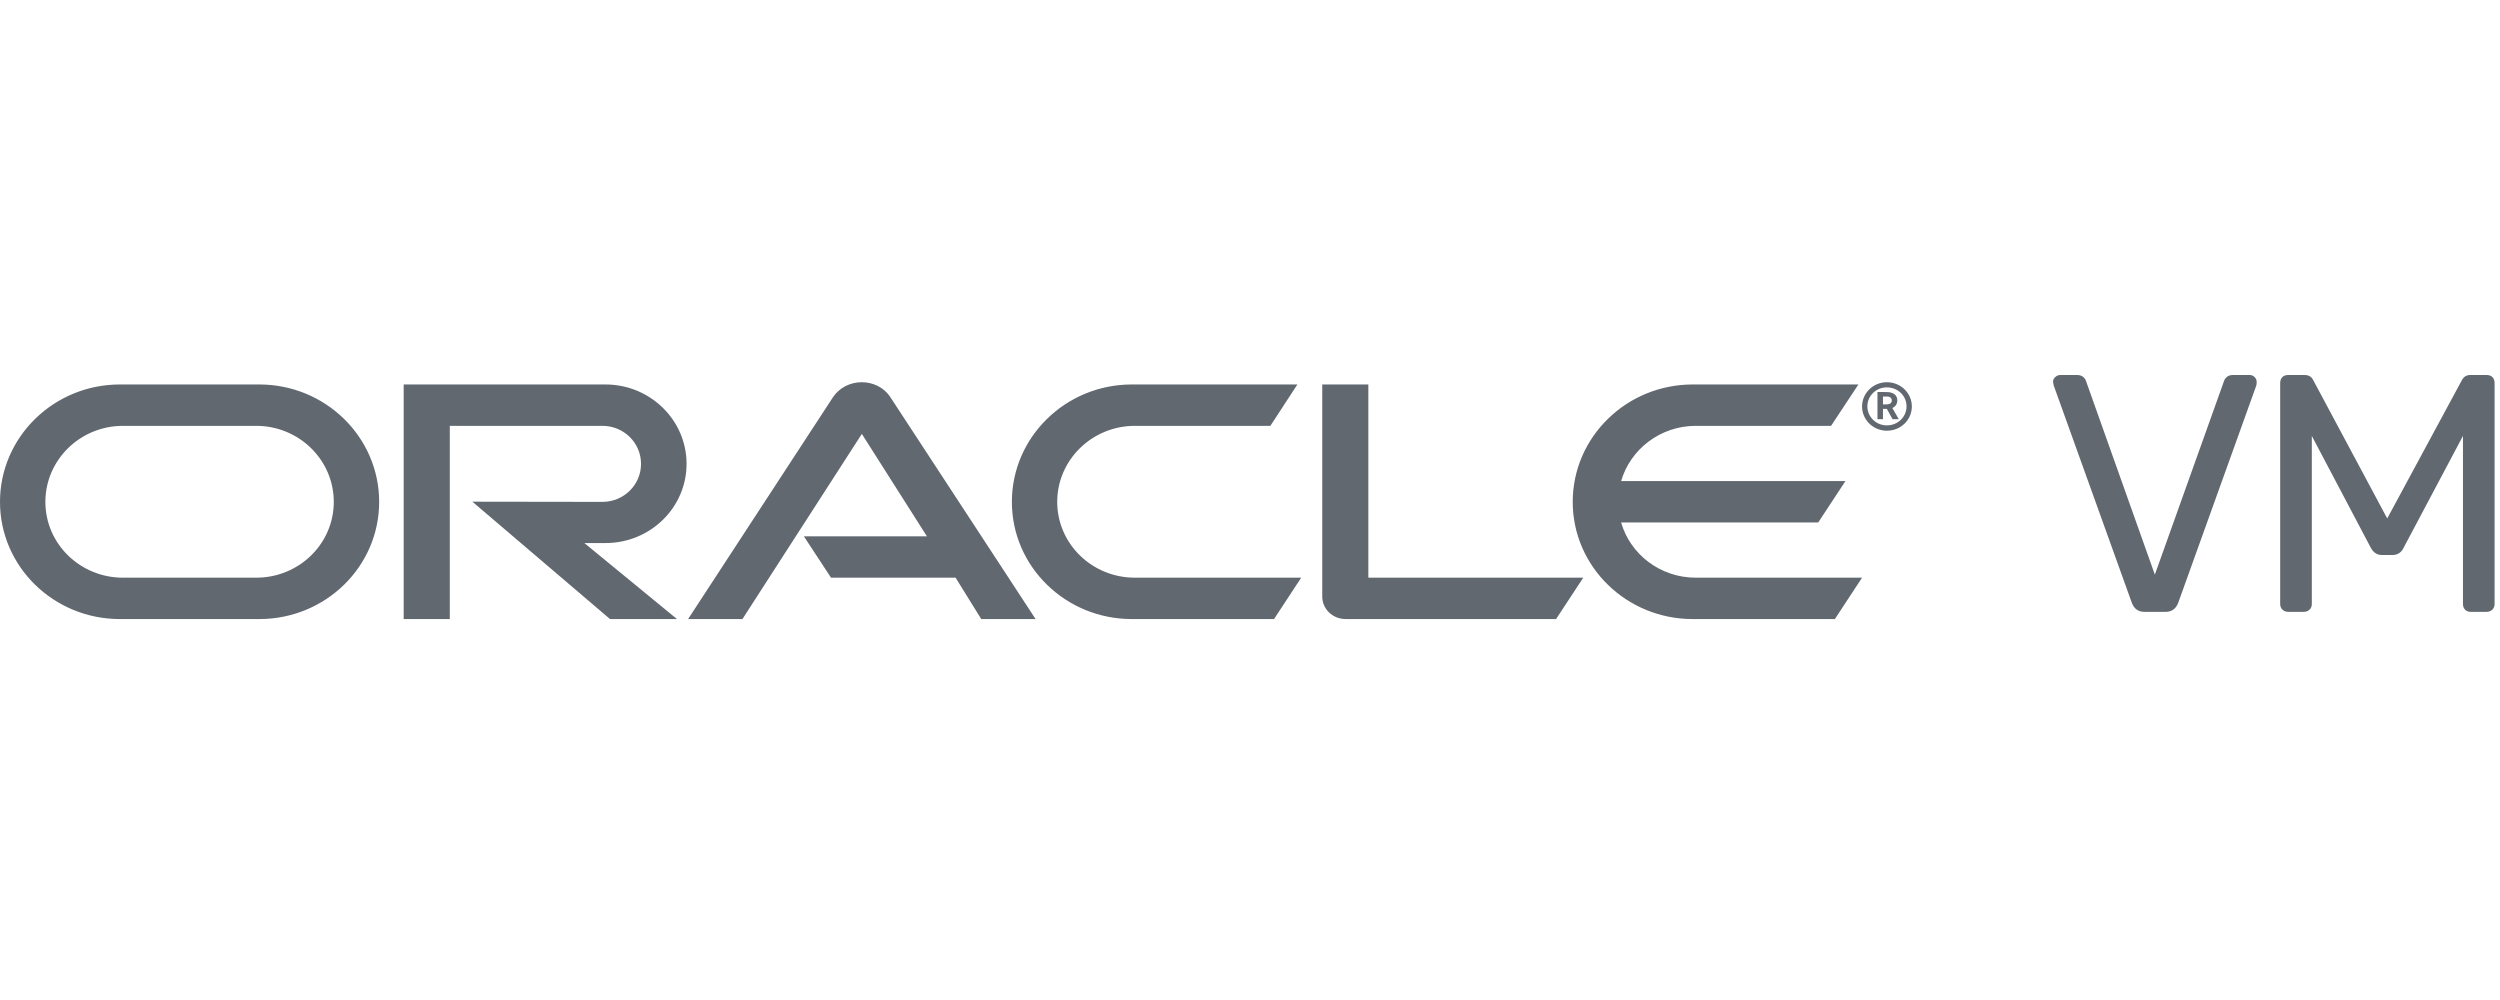
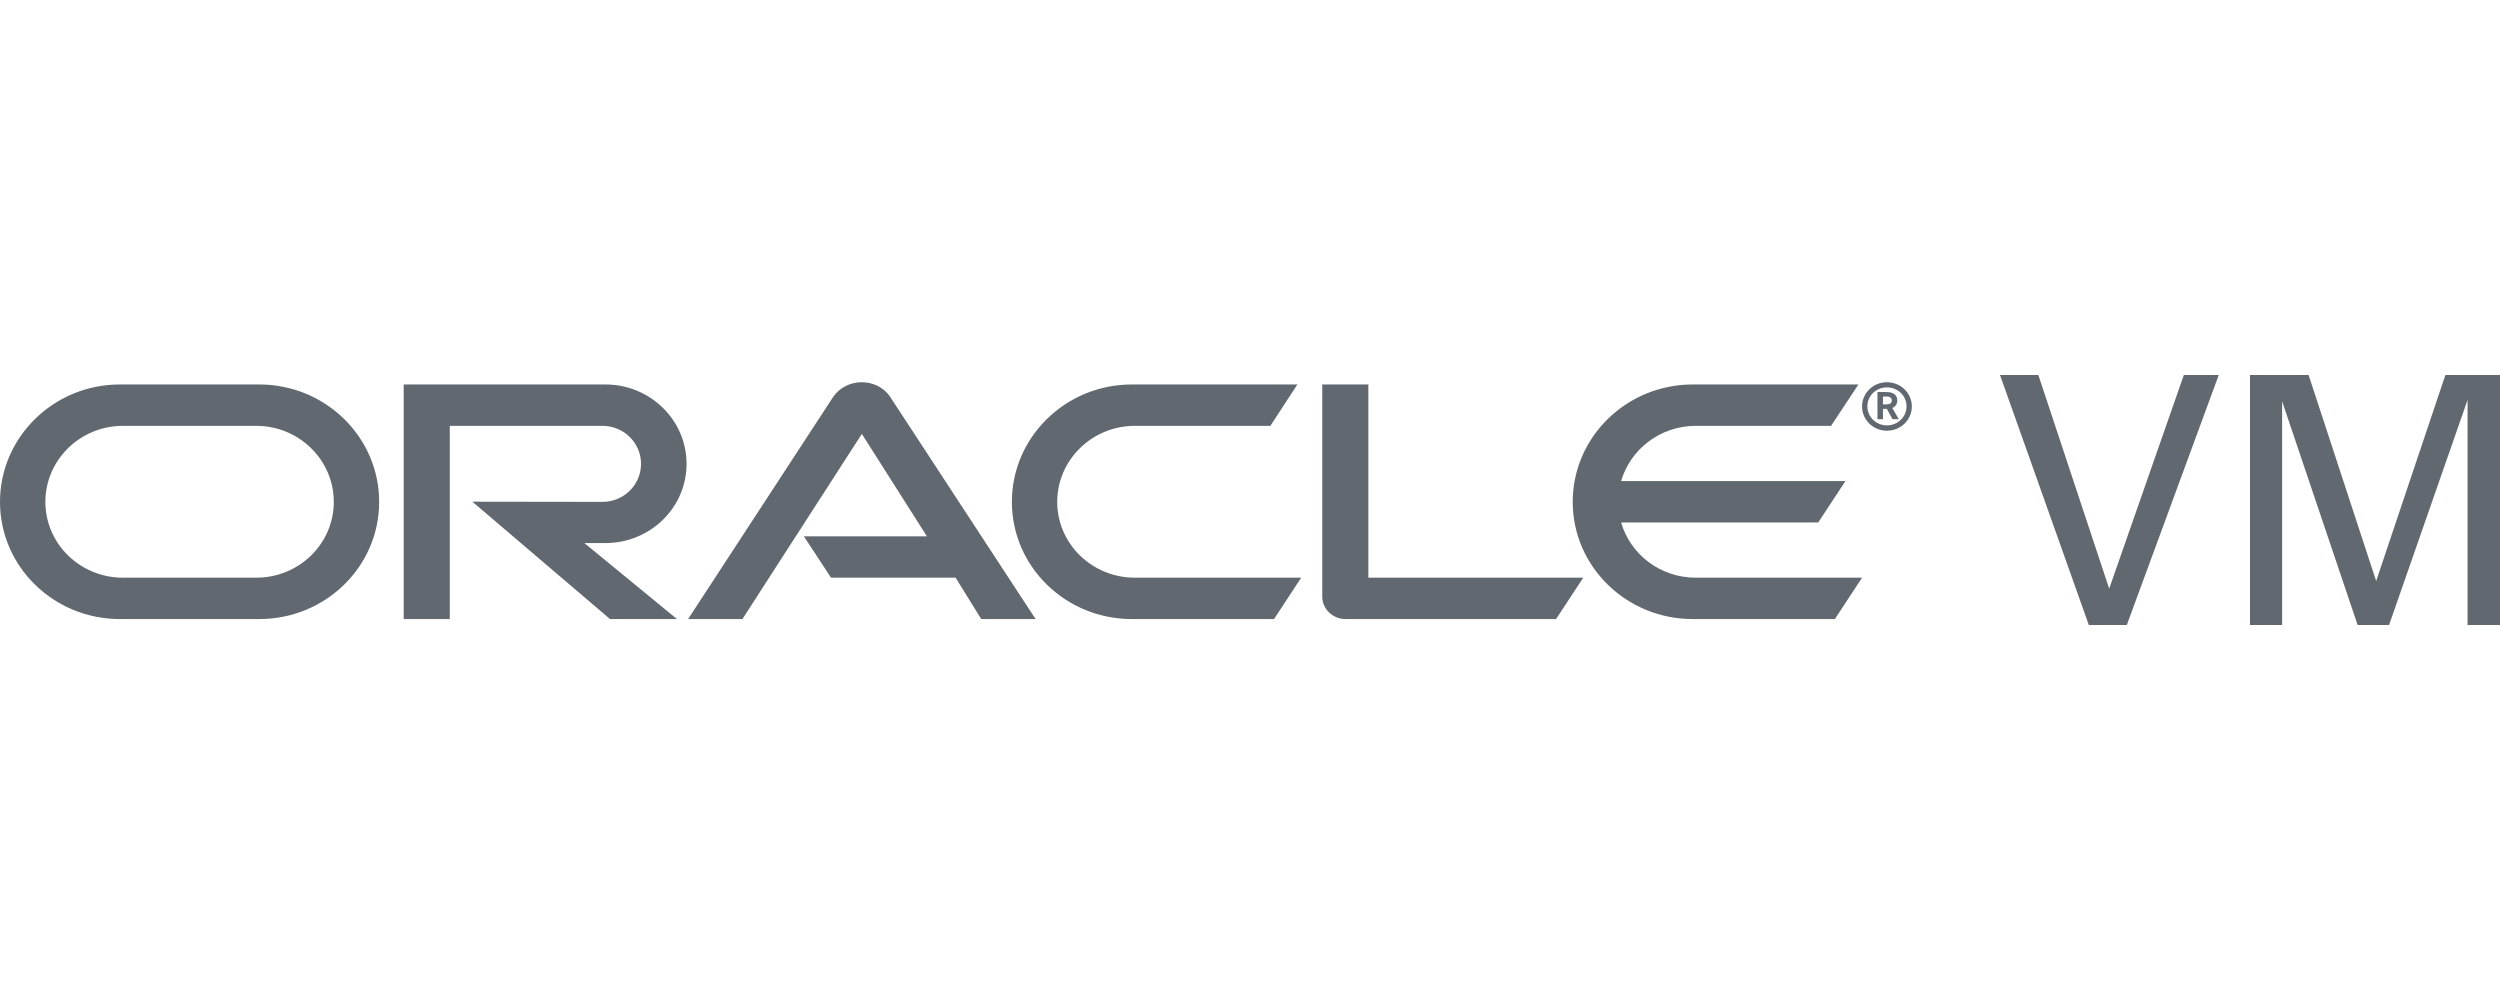
<svg xmlns="http://www.w3.org/2000/svg" width="80px" height="32px" viewBox="0 0 80 32" version="1.1">
-   <defs />
-   <g id="Symbols" stroke="none" stroke-width="1" fill="none" fill-rule="evenodd">
-     <g id="Provider/OracleVM/oraclevm-32" fill="#616870">
-       <path d="M54.265,18.486 C53.132,18.486 52.17,17.743 51.876,16.719 L58.183,16.719 L59.053,15.395 L51.876,15.395 C52.17,14.376 53.132,13.627 54.265,13.627 L58.594,13.627 L59.469,12.303 L54.167,12.303 C52.048,12.303 50.327,13.987 50.327,16.06 C50.327,18.133 52.048,19.81 54.167,19.81 L58.716,19.81 L59.586,18.486 L54.265,18.486 L54.265,18.486 Z M36.219,19.81 C34.1,19.81 32.38,18.133 32.38,16.06 C32.38,13.987 34.1,12.303 36.219,12.303 L41.516,12.303 L40.652,13.627 L36.317,13.627 C34.945,13.627 33.831,14.718 33.831,16.06 C33.831,17.402 34.945,18.486 36.317,18.486 L41.638,18.486 L40.769,19.81 L36.219,19.81 Z M8.197,18.486 C9.57,18.486 10.681,17.402 10.681,16.06 C10.681,14.718 9.57,13.627 8.197,13.627 L3.936,13.627 C2.564,13.627 1.452,14.718 1.452,16.06 C1.452,17.402 2.564,18.486 3.936,18.486 L8.197,18.486 Z M3.837,19.81 C1.719,19.81 0,18.133 0,16.06 C0,13.987 1.719,12.303 3.837,12.303 L8.297,12.303 C10.415,12.303 12.133,13.987 12.133,16.06 C12.133,18.133 10.415,19.81 8.297,19.81 L3.837,19.81 Z M19.374,17.378 C20.807,17.378 21.97,16.246 21.97,14.843 C21.97,13.442 20.807,12.303 19.374,12.303 L12.918,12.303 L12.918,19.81 L14.393,19.81 L14.393,13.627 L19.276,13.627 C19.962,13.627 20.513,14.172 20.513,14.843 C20.513,15.515 19.962,16.06 19.276,16.06 L15.116,16.054 L19.521,19.81 L21.664,19.81 L18.7,17.378 L19.374,17.378 Z M43.787,18.486 L43.787,12.303 L42.312,12.303 L42.312,19.091 C42.312,19.277 42.385,19.457 42.526,19.595 C42.667,19.732 42.857,19.81 43.065,19.81 L49.794,19.81 L50.664,18.486 L43.787,18.486 Z M25.724,17.162 L29.661,17.162 L27.579,13.885 L23.758,19.81 L22.019,19.81 L26.667,12.693 C26.869,12.405 27.205,12.231 27.579,12.231 C27.94,12.231 28.277,12.399 28.473,12.681 L33.139,19.81 L31.4,19.81 L30.579,18.486 L26.593,18.486 L25.724,17.162 Z M60.38,13.783 C59.943,13.783 59.586,13.436 59.586,13.007 C59.586,12.578 59.943,12.231 60.38,12.231 C60.822,12.231 61.179,12.578 61.179,13.007 C61.179,13.436 60.822,13.783 60.38,13.783 Z M60.306,12.545 C60.431,12.545 60.482,12.55 60.538,12.572 C60.697,12.622 60.714,12.759 60.714,12.814 C60.714,12.825 60.714,12.853 60.703,12.886 C60.697,12.919 60.674,12.985 60.595,13.034 C60.584,13.04 60.578,13.045 60.555,13.056 L60.76,13.414 L60.561,13.414 L60.38,13.084 L60.255,13.084 L60.255,13.414 L60.079,13.414 L60.079,12.545 L60.306,12.545 Z M60.368,12.941 C60.425,12.935 60.482,12.935 60.516,12.886 C60.533,12.864 60.538,12.842 60.538,12.809 C60.538,12.765 60.51,12.726 60.47,12.704 C60.431,12.688 60.391,12.688 60.306,12.688 L60.255,12.688 L60.255,12.941 L60.368,12.941 Z M59.756,13.001 C59.756,13.342 60.034,13.612 60.38,13.612 C60.731,13.612 61.009,13.342 61.009,13.001 C61.009,12.666 60.731,12.396 60.38,12.396 C60.034,12.396 59.756,12.666 59.756,13.001 Z M68.221,19.297 L65.719,12.336 L65.697,12.217 C65.697,12.159 65.721,12.108 65.769,12.065 C65.817,12.022 65.871,12 65.93,12 L66.464,12 C66.546,12 66.611,12.02 66.659,12.06 C66.707,12.099 66.738,12.144 66.753,12.195 L68.955,18.388 L71.168,12.195 C71.183,12.144 71.214,12.099 71.262,12.06 C71.31,12.02 71.375,12 71.457,12 L71.991,12 C72.05,12 72.102,12.022 72.146,12.065 C72.191,12.108 72.213,12.159 72.213,12.217 C72.213,12.267 72.209,12.307 72.202,12.336 L69.7,19.297 C69.626,19.485 69.492,19.579 69.3,19.579 L68.621,19.579 C68.429,19.579 68.295,19.485 68.221,19.297 Z M73.038,19.509 C72.99,19.462 72.966,19.402 72.966,19.33 L72.966,12.26 C72.966,12.18 72.988,12.117 73.033,12.07 C73.077,12.023 73.14,12 73.222,12 L73.744,12 C73.878,12 73.97,12.054 74.022,12.162 L76.391,16.591 L78.782,12.162 C78.841,12.054 78.93,12 79.048,12 L79.571,12 C79.653,12 79.716,12.023 79.76,12.07 C79.805,12.117 79.827,12.18 79.827,12.26 L79.827,19.33 C79.827,19.402 79.803,19.462 79.755,19.509 C79.706,19.555 79.645,19.579 79.571,19.579 L79.06,19.579 C78.985,19.579 78.926,19.555 78.882,19.509 C78.837,19.462 78.815,19.402 78.815,19.33 L78.815,13.949 L76.913,17.533 C76.839,17.684 76.721,17.76 76.558,17.76 L76.224,17.76 C76.068,17.76 75.95,17.684 75.868,17.533 L73.978,13.949 L73.978,19.33 C73.978,19.402 73.954,19.462 73.906,19.509 C73.857,19.555 73.796,19.579 73.722,19.579 L73.222,19.579 C73.148,19.579 73.086,19.555 73.038,19.509 Z" id="Combined-Shape" />
-     </g>
+   <g id="Provider/OracleVM/oraclevm-32" stroke="none" stroke-width="1" fill="none" fill-rule="evenodd">
+     <path d="M54.265,18.486 C53.132,18.486 52.17,17.743 51.876,16.719 L58.183,16.719 L59.053,15.395 L51.876,15.395 C52.17,14.376 53.132,13.627 54.265,13.627 L58.594,13.627 L59.469,12.303 L54.167,12.303 C52.048,12.303 50.327,13.987 50.327,16.06 C50.327,18.133 52.048,19.81 54.167,19.81 L58.716,19.81 L59.586,18.486 L54.265,18.486 Z M36.219,19.81 C34.1,19.81 32.38,18.133 32.38,16.06 C32.38,13.987 34.1,12.303 36.219,12.303 L41.516,12.303 L40.652,13.627 L36.317,13.627 C34.945,13.627 33.831,14.718 33.831,16.06 C33.831,17.402 34.945,18.486 36.317,18.486 L41.638,18.486 L40.769,19.81 L36.219,19.81 Z M8.197,18.486 C9.57,18.486 10.681,17.402 10.681,16.06 C10.681,14.718 9.57,13.627 8.197,13.627 L3.936,13.627 C2.564,13.627 1.452,14.718 1.452,16.06 C1.452,17.402 2.564,18.486 3.936,18.486 L8.197,18.486 Z M3.837,19.81 C1.719,19.81 0,18.133 0,16.06 C0,13.987 1.719,12.303 3.837,12.303 L8.297,12.303 C10.415,12.303 12.133,13.987 12.133,16.06 C12.133,18.133 10.415,19.81 8.297,19.81 L3.837,19.81 Z M19.374,17.378 C20.807,17.378 21.97,16.246 21.97,14.843 C21.97,13.442 20.807,12.303 19.374,12.303 L12.918,12.303 L12.918,19.81 L14.393,19.81 L14.393,13.627 L19.276,13.627 C19.962,13.627 20.513,14.172 20.513,14.843 C20.513,15.515 19.962,16.06 19.276,16.06 L15.116,16.054 L19.521,19.81 L21.664,19.81 L18.7,17.378 L19.374,17.378 Z M43.787,18.486 L43.787,12.303 L42.312,12.303 L42.312,19.091 C42.312,19.277 42.385,19.457 42.526,19.595 C42.667,19.732 42.857,19.81 43.065,19.81 L49.794,19.81 L50.664,18.486 L43.787,18.486 Z M25.724,17.162 L29.661,17.162 L27.579,13.885 L23.758,19.81 L22.019,19.81 L26.667,12.693 C26.869,12.405 27.205,12.231 27.579,12.231 C27.94,12.231 28.277,12.399 28.473,12.681 L33.139,19.81 L31.4,19.81 L30.579,18.486 L26.593,18.486 L25.724,17.162 Z M60.38,13.783 C59.943,13.783 59.586,13.436 59.586,13.007 C59.586,12.578 59.943,12.231 60.38,12.231 C60.822,12.231 61.179,12.578 61.179,13.007 C61.179,13.436 60.822,13.783 60.38,13.783 Z M60.306,12.545 C60.431,12.545 60.482,12.55 60.538,12.572 C60.697,12.622 60.714,12.759 60.714,12.814 C60.714,12.825 60.714,12.853 60.703,12.886 C60.697,12.919 60.674,12.985 60.595,13.034 C60.584,13.04 60.578,13.045 60.555,13.056 L60.76,13.414 L60.561,13.414 L60.38,13.084 L60.255,13.084 L60.255,13.414 L60.079,13.414 L60.079,12.545 L60.306,12.545 Z M60.368,12.941 C60.425,12.935 60.482,12.935 60.516,12.886 C60.533,12.864 60.538,12.842 60.538,12.809 C60.538,12.765 60.51,12.726 60.47,12.704 C60.431,12.688 60.391,12.688 60.306,12.688 L60.255,12.688 L60.255,12.941 L60.368,12.941 Z M59.756,13.001 C59.756,13.342 60.034,13.612 60.38,13.612 C60.731,13.612 61.009,13.342 61.009,13.001 C61.009,12.666 60.731,12.396 60.38,12.396 C60.034,12.396 59.756,12.666 59.756,13.001 Z" id="Combined-Shape" fill="#616870" />
+     <path d="M71,12 L68.058,20 L66.842,20 L64,12 L65.227,12 L67.494,18.837 L69.883,12 L71,12 Z M72,20 L72,12 L73.875,12 L76.037,18.593 L78.252,12 L80,12 L80,20 L78.962,20 L78.962,12.798 L76.45,20 L75.444,20 L73.028,12.842 L73.028,20 L72,20 Z" id="VM" fill="#616870" />
  </g>
</svg>
